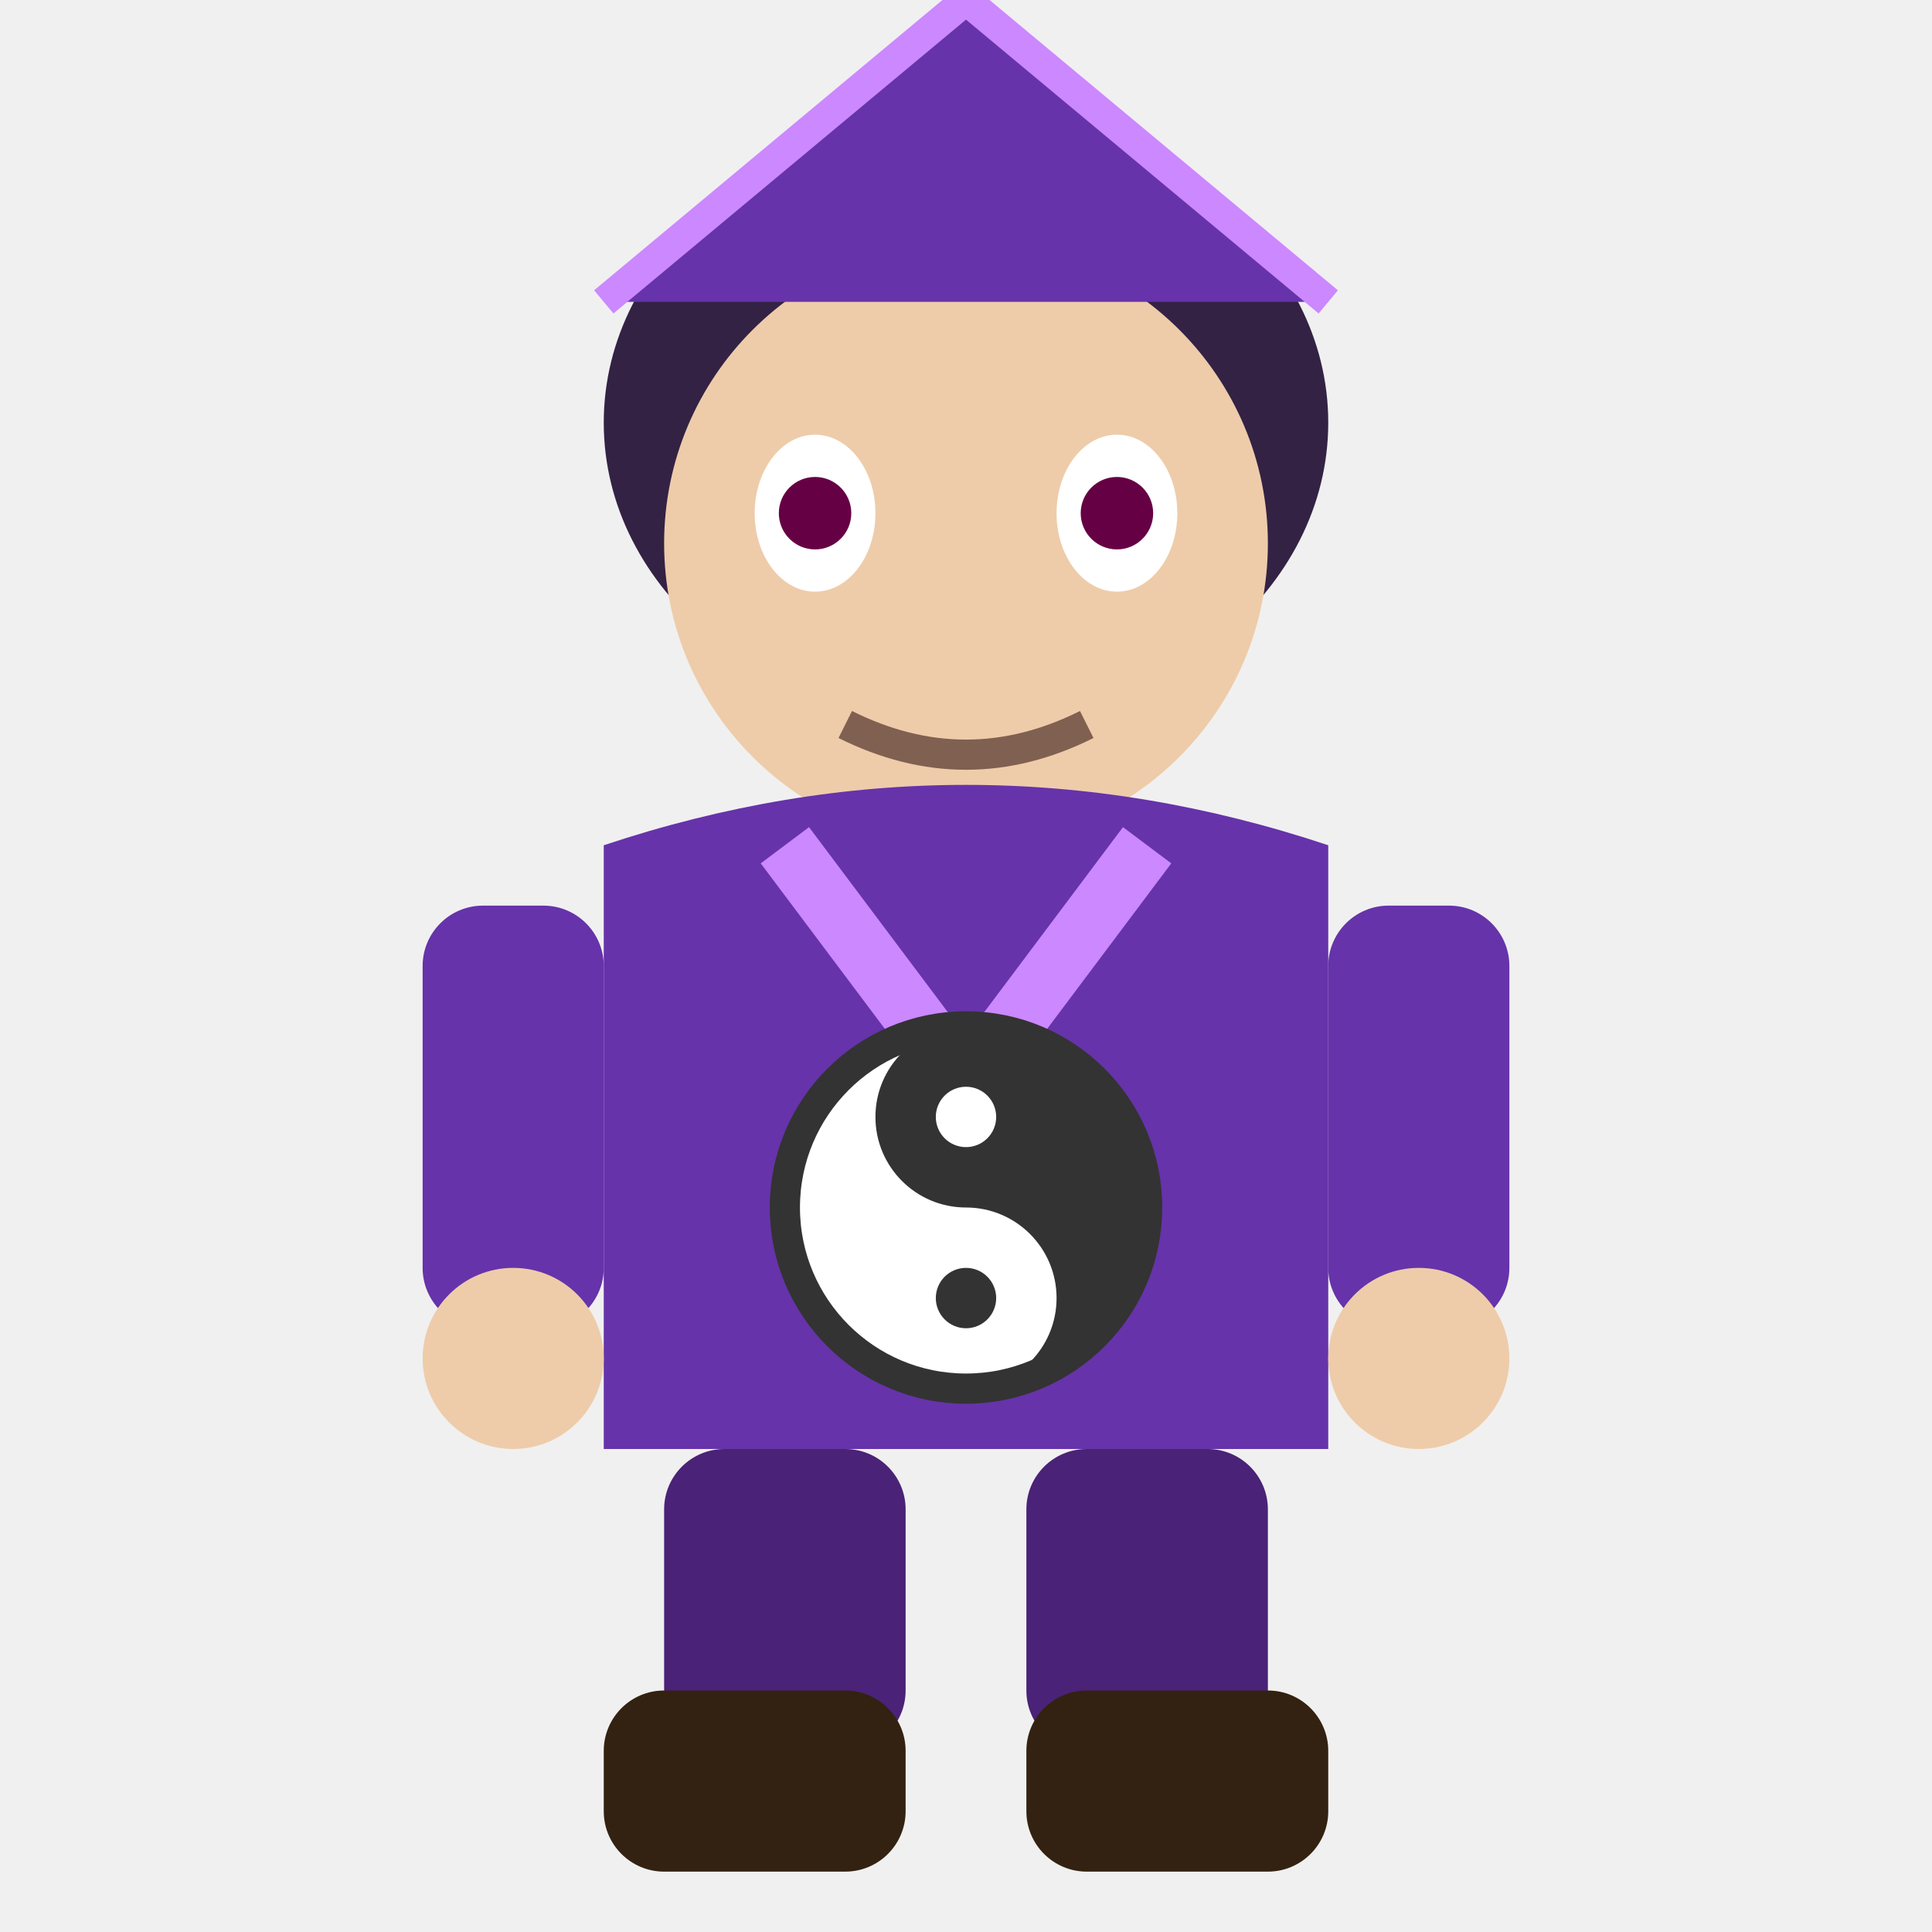
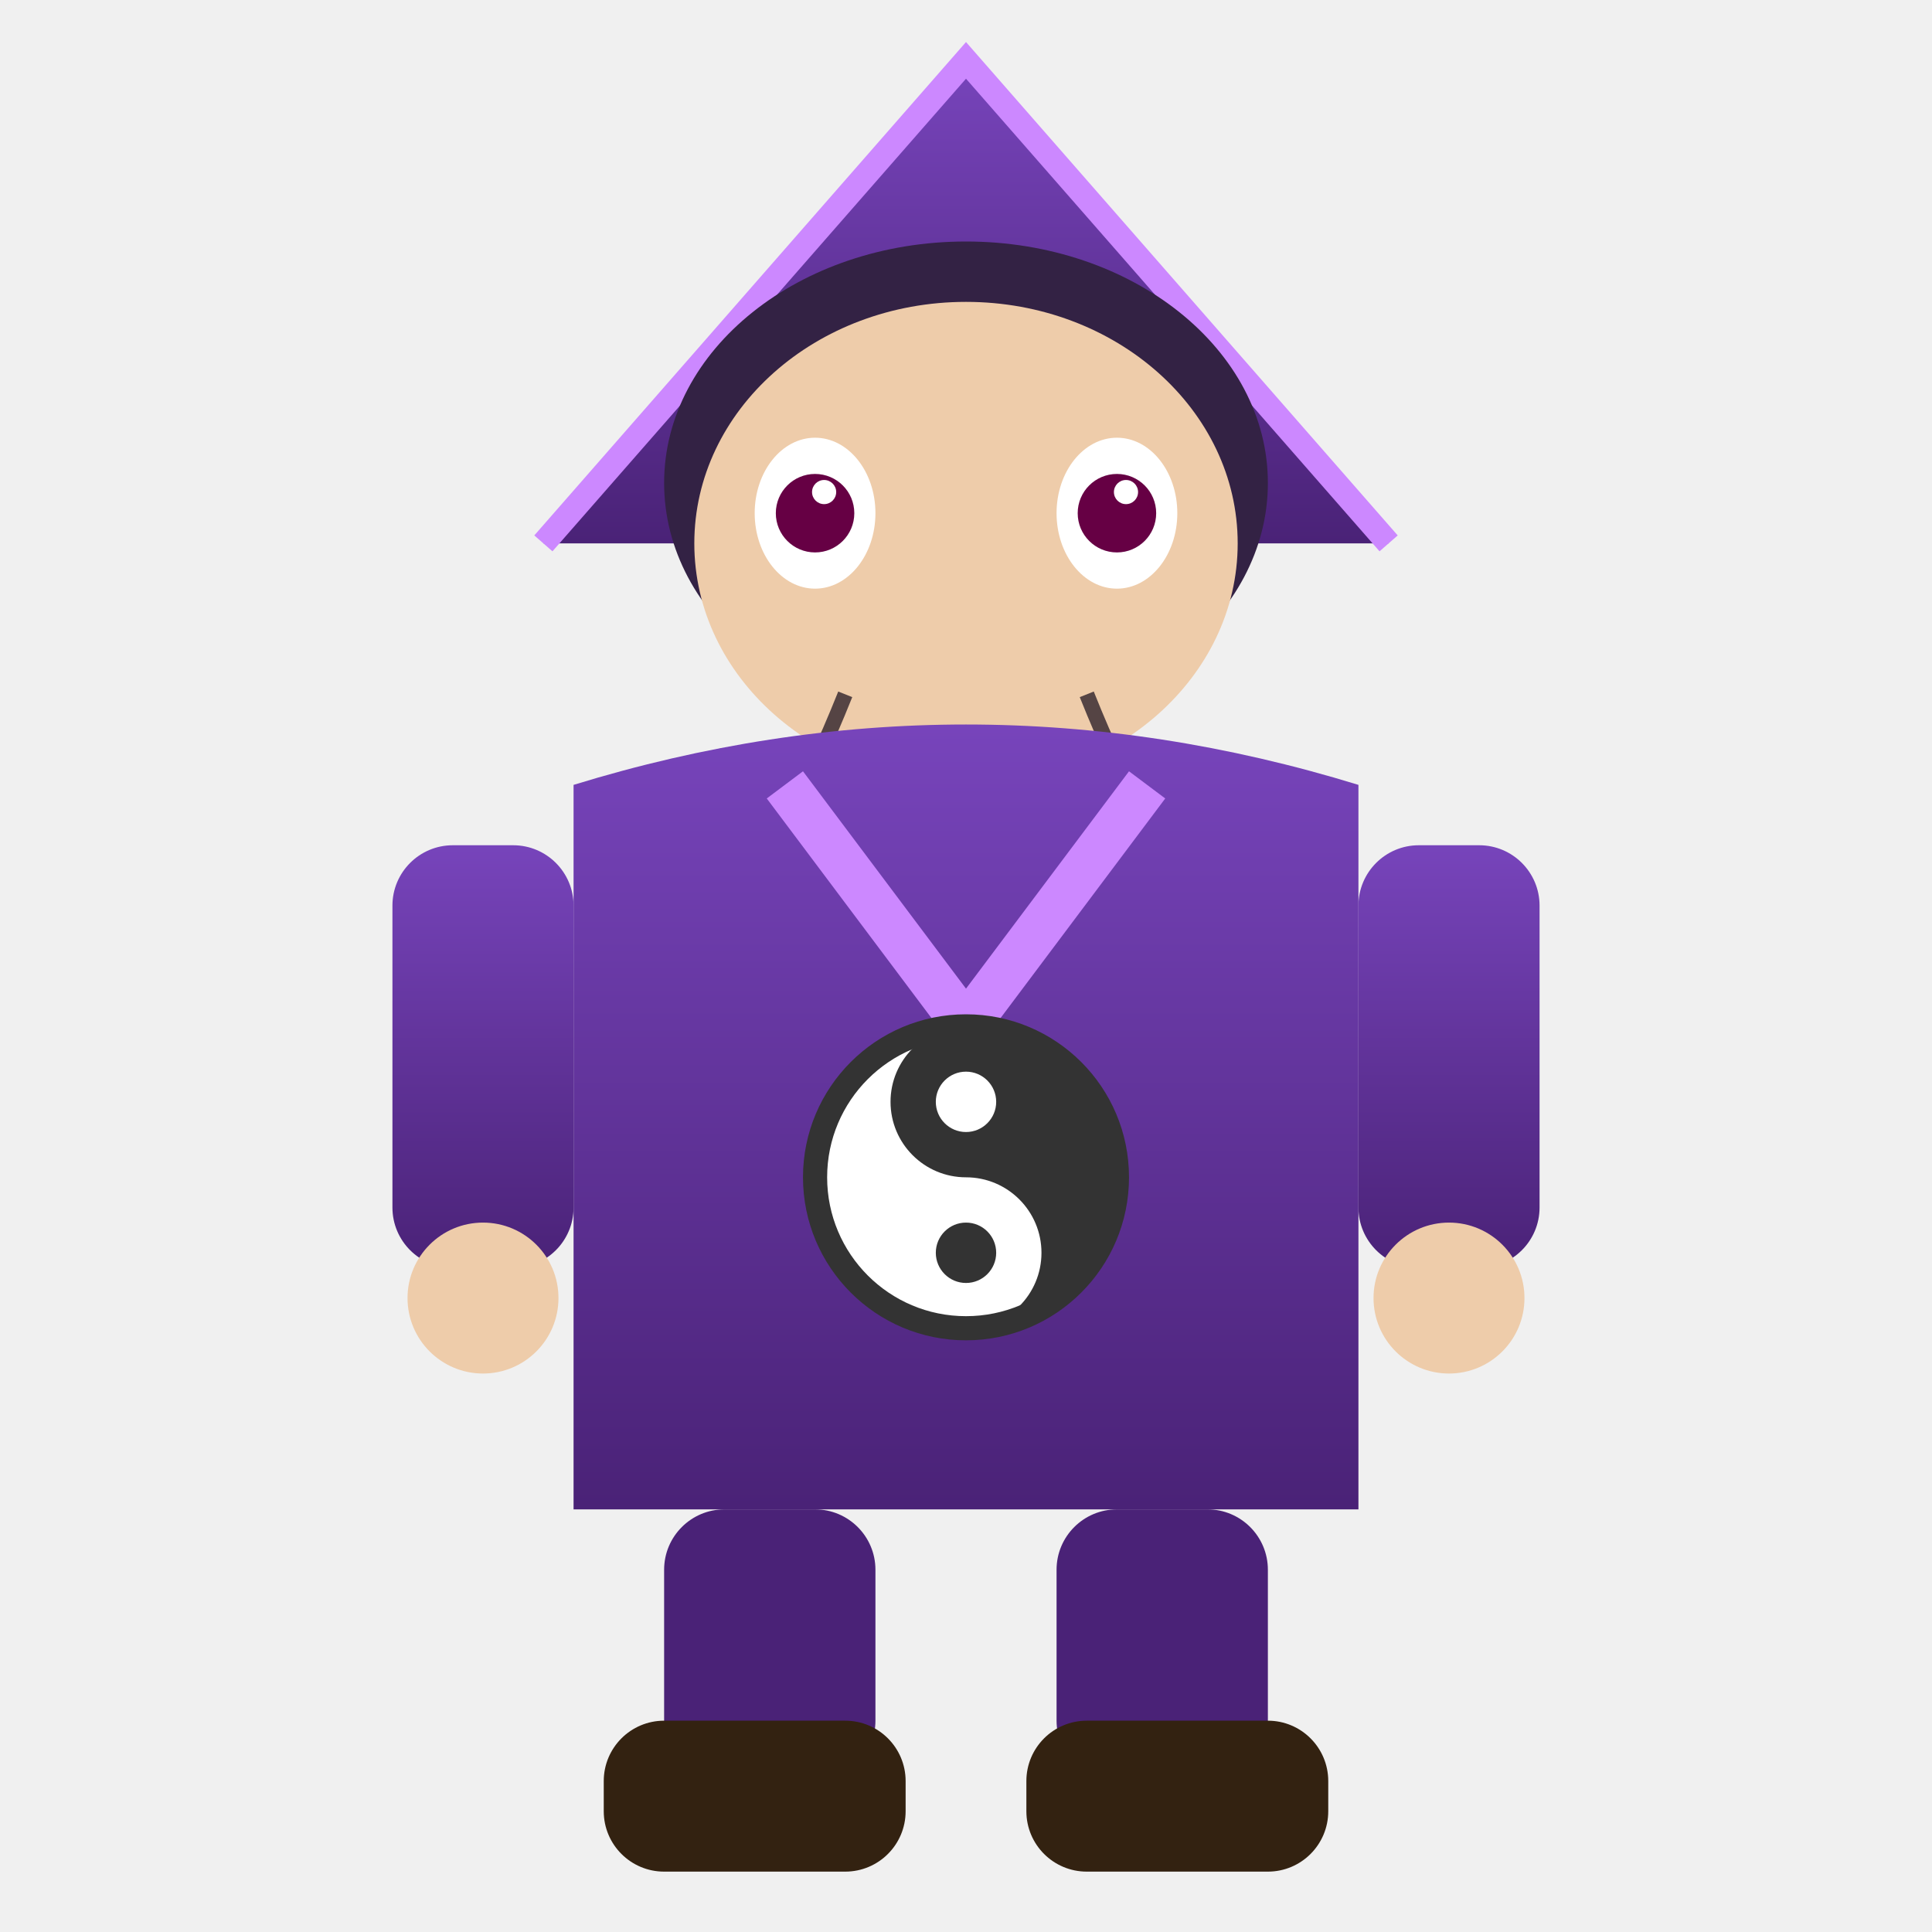
- <svg xmlns="http://www.w3.org/2000/svg" width="32" height="32" viewBox="0 0 32 32">
-   <ellipse cx="16" cy="7" rx="6" ry="5" fill="#332244" />
-   <ellipse cx="16" cy="9" rx="5" ry="5" fill="#eeccaa" />
-   <ellipse cx="13.5" cy="8.5" rx="1" ry="1.3" fill="#fff" />
-   <circle cx="13.5" cy="8.5" r="0.6" fill="#604" />
-   <ellipse cx="18.5" cy="8.5" rx="1" ry="1.3" fill="#fff" />
-   <circle cx="18.5" cy="8.5" r="0.6" fill="#604" />
-   <path d="M14 12 Q16 13 18 12" stroke="#806050" fill="none" stroke-width="0.5" />
-   <path d="M10 14 L10 24 L22 24 L22 14 Q16 12 10 14Z" fill="#6633aa" />
-   <path d="M13 14 L16 18 L19 14" stroke="#cc88ff" fill="none" stroke-width="1" />
-   <circle cx="16" cy="20" r="3" fill="#fff" stroke="#333" stroke-width="0.5" />
-   <path d="M16 17 A3 3 0 0 1 16 23 A1.5 1.5 0 0 0 16 20 A1.5 1.5 0 0 1 16 17Z" fill="#333" />
-   <circle cx="16" cy="18.5" r="0.5" fill="#fff" />
-   <circle cx="16" cy="21.5" r="0.5" fill="#333" />
-   <rect x="7" y="15" width="3" height="7" fill="#6633aa" rx="1" />
-   <rect x="22" y="15" width="3" height="7" fill="#6633aa" rx="1" />
-   <circle cx="8.5" cy="22.5" r="1.5" fill="#eeccaa" />
-   <circle cx="23.5" cy="22.5" r="1.5" fill="#eeccaa" />
-   <rect x="11" y="24" width="4" height="5" fill="#4a2277" rx="1" />
-   <rect x="17" y="24" width="4" height="5" fill="#4a2277" rx="1" />
-   <rect x="10" y="28" width="5" height="3" fill="#332211" rx="1" />
-   <rect x="17" y="28" width="5" height="3" fill="#332211" rx="1" />
-   <path d="M10 5 L16 0 L22 5" fill="#6633aa" stroke="#cc88ff" stroke-width="0.5" />
+ <svg xmlns="http://www.w3.org/2000/svg" width="64" height="64" viewBox="0 0 64 64">
+   <defs>
+     <linearGradient id="probe" x1="0" y1="0" x2="0" y2="1">
+       <stop offset="0" stop-color="#7744bb" />
+       <stop offset="1" stop-color="#4a2277" />
+     </linearGradient>
+   </defs>
+   <path d="M18 18 L32 2 L46 18" fill="url(#probe)" stroke="#cc88ff" stroke-width="0.8" />
+   <ellipse cx="32" cy="16" rx="10" ry="8" fill="#332244" />
+   <ellipse cx="32" cy="18" rx="9" ry="8" fill="#eeccaa" />
+   <ellipse cx="27" cy="17" rx="2" ry="2.5" fill="#ffffff" />
+   <circle cx="27" cy="17" r="1.3" fill="#660044" />
+   <circle cx="27.3" cy="16.3" r="0.4" fill="#ffffff" />
+   <ellipse cx="37" cy="17" rx="2" ry="2.5" fill="#ffffff" />
+   <circle cx="37" cy="17" r="1.3" fill="#660044" />
+   <circle cx="37.3" cy="16.3" r="0.4" fill="#ffffff" />
+   <path d="M28 23 Q26 28 24 30" stroke="#554444" fill="none" stroke-width="0.5" />
+   <path d="M36 23 Q38 28 40 30" stroke="#554444" fill="none" stroke-width="0.5" />
+   <path d="M19 26 L19 50 L45 50 L45 26 Q32 22 19 26Z" fill="url(#probe)" />
+   <path d="M26 26 L32 34 L38 26" stroke="#cc88ff" fill="none" stroke-width="1.5" />
+   <circle cx="32" cy="39" r="5" fill="#ffffff" stroke="#333" stroke-width="0.8" />
+   <path d="M32 34 A5 5 0 0 1 32 44 A2.5 2.5 0 0 0 32 39 A2.5 2.5 0 0 1 32 34Z" fill="#333" />
+   <circle cx="32" cy="36.5" r="1" fill="#ffffff" />
+   <circle cx="32" cy="41.5" r="1" fill="#333" />
+   <rect x="13" y="28" width="6" height="14" fill="url(#probe)" rx="2" />
+   <rect x="45" y="28" width="6" height="14" fill="url(#probe)" rx="2" />
+   <circle cx="16" cy="43" r="2.5" fill="#eeccaa" />
+   <circle cx="48" cy="43" r="2.5" fill="#eeccaa" />
+   <rect x="22" y="50" width="7" height="9" fill="#4a2277" rx="2" />
+   <rect x="35" y="50" width="7" height="9" fill="#4a2277" rx="2" />
+   <rect x="20" y="57" width="10" height="5" fill="#332211" rx="2" />
+   <rect x="34" y="57" width="10" height="5" fill="#332211" rx="2" />
</svg>
